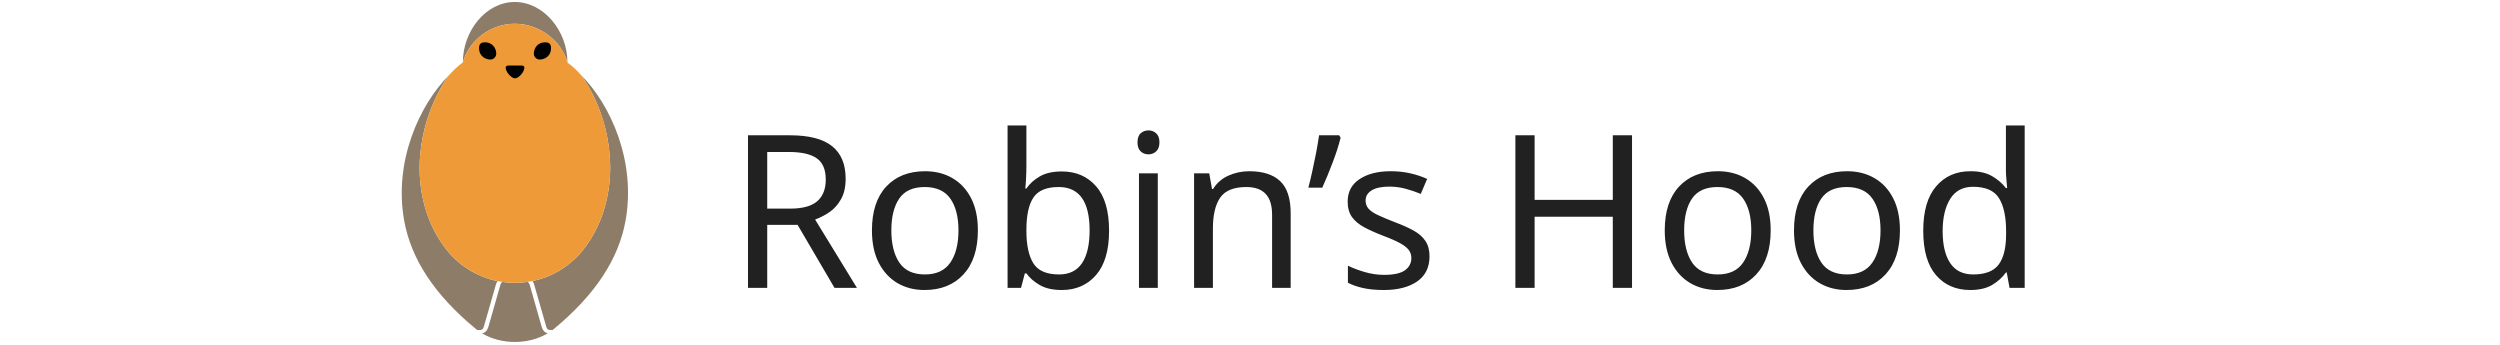
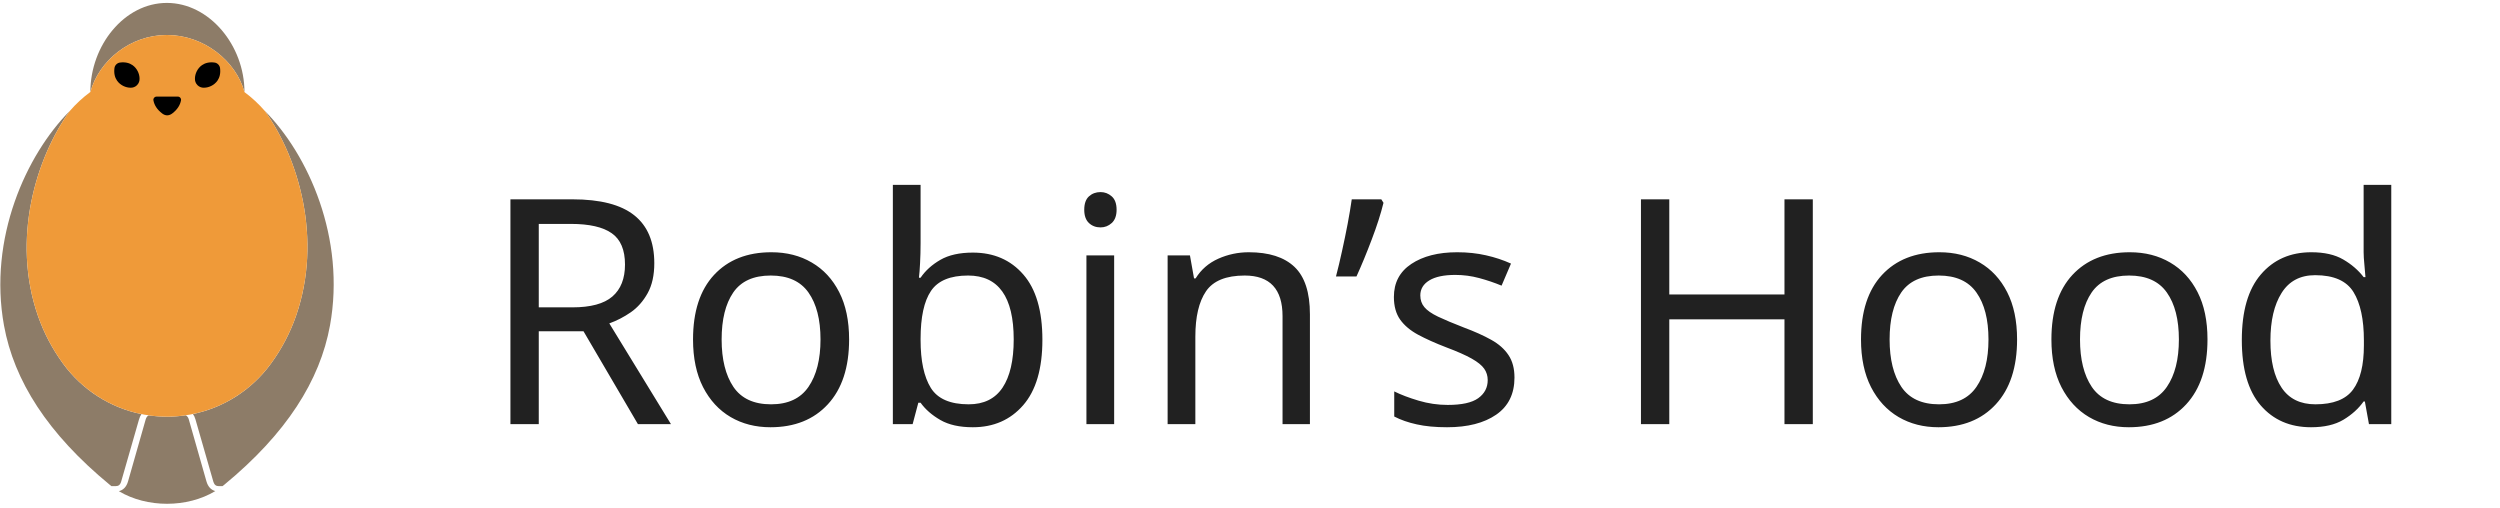
- <svg xmlns="http://www.w3.org/2000/svg" width="660px" height="91px" viewBox="0 0 448 91" version="1.1">
+ <svg xmlns="http://www.w3.org/2000/svg" height="91px" viewBox="0 0 448 91" version="1.1">
  <defs>
    <style>
            @font-face {
                font-family: 'IBM Plex Sans';
                font-style: normal;
                font-weight: 400;
                font-display: swap;
                src: url(https://fonts.gstatic.com/s/ibmplexsanscondensed/v8/Gg8lN4UfRSqiPg7Jn2ZI12V4DCEwkj1E4LVeHYapyK7Bh4sN.woff2) format('woff2');
                unicode-range: U+0000-00FF, U+0131, U+0152-0153, U+02BB-02BC, U+02C6, U+02DA, U+02DC, U+2000-206F, U+2074, U+20AC, U+2122, U+2191, U+2193, U+2212, U+2215, U+FEFF, U+FFFD;
            }
            #Text {
                fill: #212121;
            }
            @media (prefers-color-scheme: dark) {
                #Text {
                    fill: #F5F4F2;
                }
            }
        </style>
  </defs>
  <g id="single line logo" stroke="none" stroke-width="1" fill="none" fill-rule="evenodd">
    <g id="Logo" transform="translate(-20.5, -5)">
      <path d="M53.784,79.422 C53.993,79.524 54.168,79.713 54.286,80.02 L54.333,80.159 L57.492,91.252 C57.78,92.242 58.325,92.789 59.08,93.003 C54.045,96.033 46.847,96.038 41.798,93.019 C42.586,92.818 43.154,92.269 43.449,91.252 L46.608,80.159 C46.72,79.78 46.906,79.552 47.136,79.433 C48.218,79.589 49.316,79.67 50.425,79.67 C51.556,79.67 52.677,79.586 53.78,79.423 L53.784,79.422 Z M67.936,24.855 C75.787,32.746 82.464,47.716 79.637,63.314 C77.838,73.224 71.8,82.712 60.683,91.873 C60.583,91.955 60.482,92.035 60.38,92.114 L59.693,92.114 C59.252,92.114 58.937,91.922 58.756,91.391 L58.713,91.252 L55.528,80.159 C55.419,79.77 55.267,79.45 55.076,79.193 C60.627,78.042 65.627,74.858 69.046,70.173 C71.027,67.466 72.496,64.599 73.522,61.686 C78.372,47.831 73.973,33.228 67.936,24.855 Z M33.027,24.855 C26.989,33.228 22.478,47.831 27.327,61.686 C28.352,64.599 29.822,67.466 31.804,70.173 C35.239,74.88 40.269,78.073 45.853,79.209 C45.668,79.463 45.52,79.777 45.413,80.159 L42.228,91.252 C42.055,91.889 41.725,92.114 41.247,92.114 L40.47,92.114 C40.368,92.035 40.267,91.955 40.167,91.873 C29.041,82.718 23.011,73.224 21.213,63.314 C18.385,47.716 25.175,32.746 33.027,24.855 Z M50.401,5.523 C58.014,5.523 64.309,13.135 64.309,21.502 C62.784,15.91 57.014,11.27 50.401,11.27 C43.79,11.27 38.215,15.91 36.691,21.502 C36.691,13.135 42.79,5.523 50.401,5.523 Z" id="Outside" fill="#8D7C68" />
      <path d="M50.401,11.27 C57.014,11.27 62.784,15.91 64.309,21.502 C65.644,22.494 66.867,23.63 67.957,24.885 L68.159,25.168 L68.159,25.168 C68.249,25.297 68.34,25.428 68.43,25.56 L68.564,25.758 L68.724,25.998 L68.724,25.998 L68.882,26.24 C68.985,26.398 69.087,26.558 69.188,26.72 L69.302,26.903 L69.302,26.903 L69.455,27.153 L69.604,27.402 C69.681,27.531 69.758,27.662 69.834,27.793 L69.948,27.99 L70.034,28.142 L70.11,28.277 L70.283,28.588 L70.283,28.588 L70.368,28.745 C70.441,28.878 70.513,29.013 70.585,29.149 L70.692,29.353 C70.761,29.486 70.83,29.62 70.898,29.754 L71,29.956 L71,29.956 L71.136,30.231 L71.136,30.231 L71.212,30.388 L71.327,30.625 L71.327,30.625 L71.458,30.901 L71.552,31.104 L71.662,31.345 L71.755,31.55 L71.901,31.879 L71.973,32.043 L71.973,32.043 L72.044,32.209 C72.107,32.356 72.169,32.503 72.231,32.652 L72.334,32.902 C72.468,33.23 72.599,33.562 72.727,33.898 C72.8,34.09 72.872,34.284 72.943,34.479 C73.041,34.749 73.137,35.02 73.23,35.293 C73.285,35.452 73.339,35.613 73.392,35.774 L73.471,36.016 C73.78,36.971 74.061,37.951 74.31,38.95 L74.402,39.326 C74.448,39.52 74.494,39.715 74.538,39.91 C74.578,40.089 74.618,40.269 74.656,40.45 C74.691,40.615 74.725,40.78 74.759,40.946 L74.808,41.194 L74.838,41.352 L74.838,41.352 C74.977,42.083 75.099,42.822 75.202,43.568 C75.227,43.75 75.251,43.931 75.274,44.114 L75.305,44.369 L75.348,44.748 C75.368,44.935 75.388,45.123 75.406,45.311 C75.49,46.196 75.548,47.09 75.576,47.991 L75.586,48.384 C75.596,48.862 75.598,49.342 75.591,49.824 C75.586,50.172 75.577,50.52 75.562,50.869 C75.549,51.19 75.532,51.512 75.511,51.834 C75.496,52.062 75.479,52.29 75.46,52.518 L75.424,52.923 C75.416,53.008 75.408,53.094 75.399,53.179 C75.38,53.374 75.359,53.569 75.336,53.764 L75.286,54.172 C75.239,54.545 75.186,54.918 75.127,55.292 C74.974,56.26 74.783,57.229 74.549,58.198 C74.325,59.127 74.063,60.055 73.761,60.98 C73.684,61.215 73.604,61.451 73.522,61.686 C72.496,64.599 71.027,67.466 69.046,70.173 C64.737,76.077 57.916,79.599 50.645,79.668 L50.425,79.67 C43.069,79.67 36.156,76.137 31.804,70.173 C29.822,67.466 28.352,64.599 27.327,61.686 C22.478,47.831 26.989,33.228 33.027,24.855 L32.99,24.907 C34.09,23.63 35.332,22.481 36.691,21.479 L36.691,21.502 L36.691,21.502 C38.215,15.91 43.79,11.27 50.401,11.27 Z" id="Inside" fill="#EF9A39" />
      <path d="M52.358,22.309 C52.532,22.308 52.697,22.384 52.809,22.516 C52.921,22.647 52.967,22.821 52.936,22.989 C52.935,22.99 52.935,22.99 52.935,22.99 C52.783,23.809 52.305,24.631 51.343,25.351 C51.098,25.535 50.774,25.667 50.465,25.67 C50.145,25.674 49.841,25.542 49.586,25.351 C48.624,24.631 48.146,23.809 47.995,22.99 C47.994,22.99 47.994,22.99 47.994,22.989 C47.963,22.821 48.01,22.648 48.121,22.516 C48.233,22.385 48.398,22.309 48.572,22.309 L52.358,22.309 L52.358,22.309 Z M44.243,16.672 C45.086,17.256 45.478,18.237 45.506,18.977 L45.508,19.059 L45.507,19.055 C45.54,19.489 45.382,19.934 45.048,20.268 C44.734,20.582 44.319,20.732 43.907,20.719 L43.851,20.716 C43.103,20.714 42.076,20.32 41.469,19.446 C41.084,18.89 40.886,18.145 41.012,17.191 C41.078,16.694 41.497,16.275 41.994,16.21 C42.948,16.083 43.687,16.287 44.243,16.672 Z M56.7,16.672 C57.256,16.287 57.995,16.083 58.949,16.21 C59.446,16.275 59.865,16.694 59.931,17.191 C60.057,18.145 59.859,18.89 59.474,19.446 C58.867,20.32 57.84,20.714 57.092,20.716 L57.092,20.716 L57.036,20.719 C56.625,20.732 56.209,20.582 55.895,20.268 C55.561,19.934 55.403,19.489 55.436,19.055 L55.436,19.055 L55.435,19.059 L55.437,18.977 C55.466,18.237 55.857,17.256 56.7,16.672 Z" id="Face" fill="#000000" />
    </g>
    <text x="86" y="76" font-size="4.7em" font-family="IBM Plex Sans, sans-serif" id="Text">Robin’s Hood</text>
  </g>
</svg>
